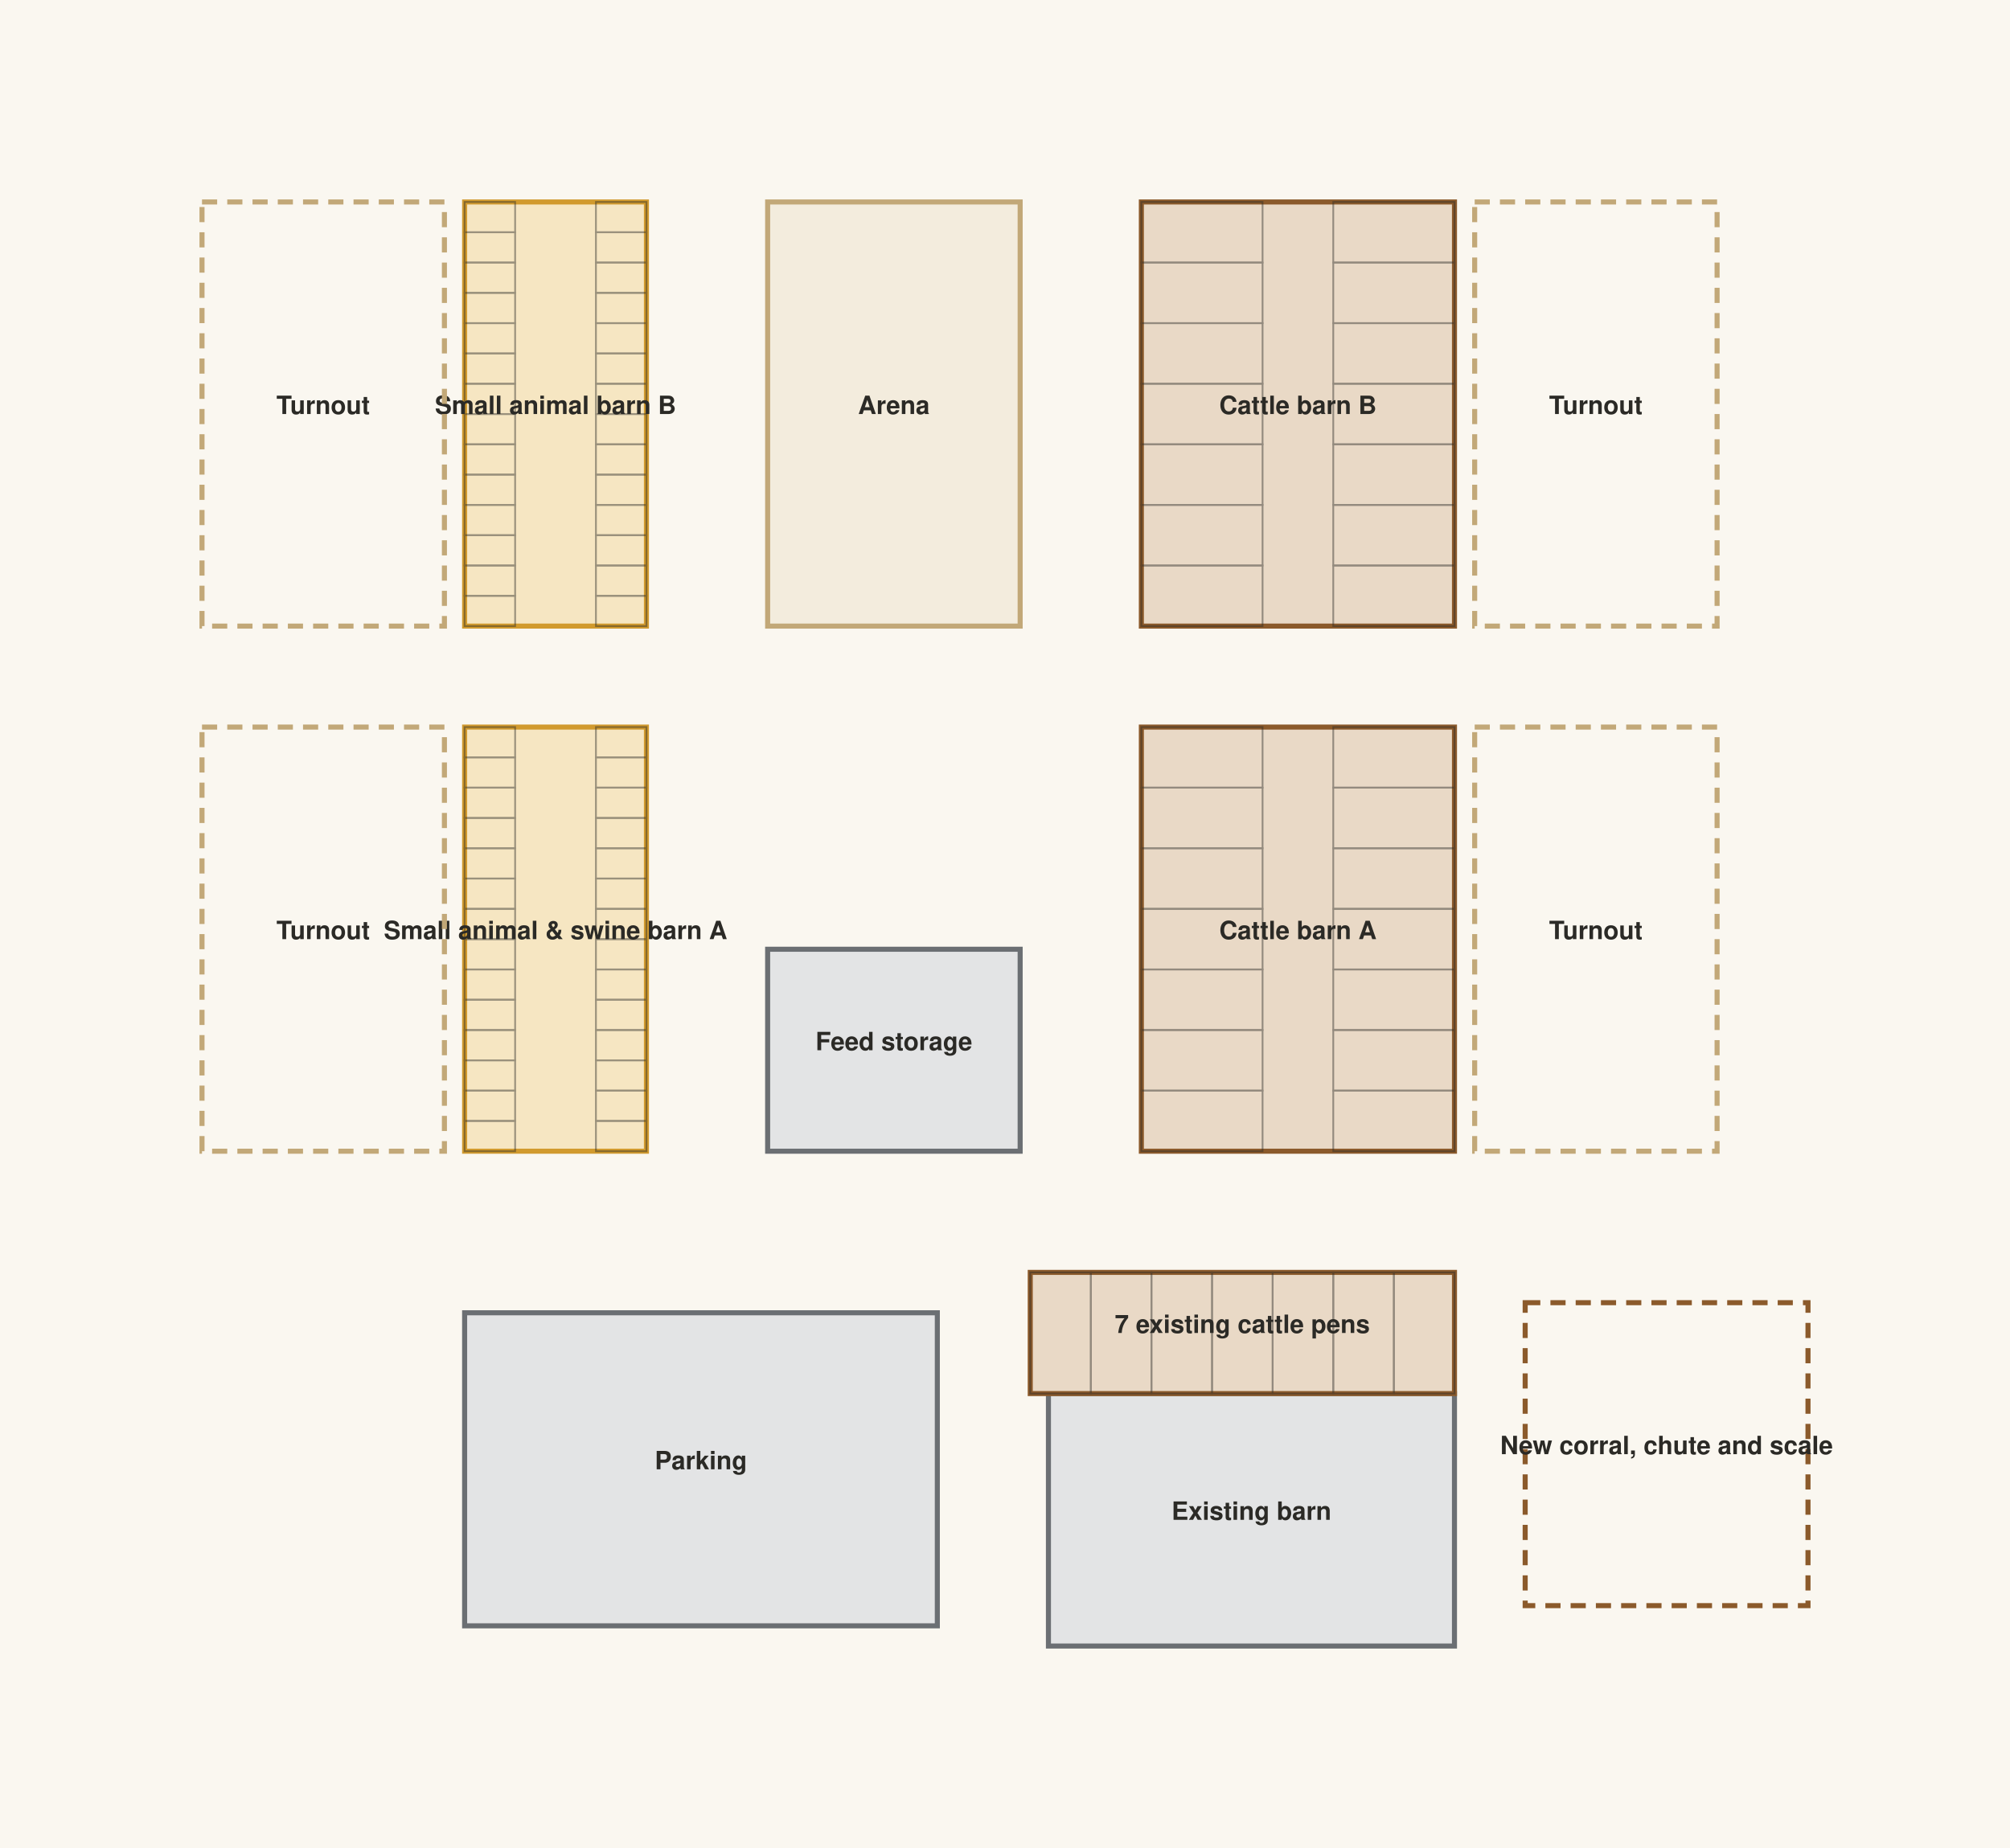
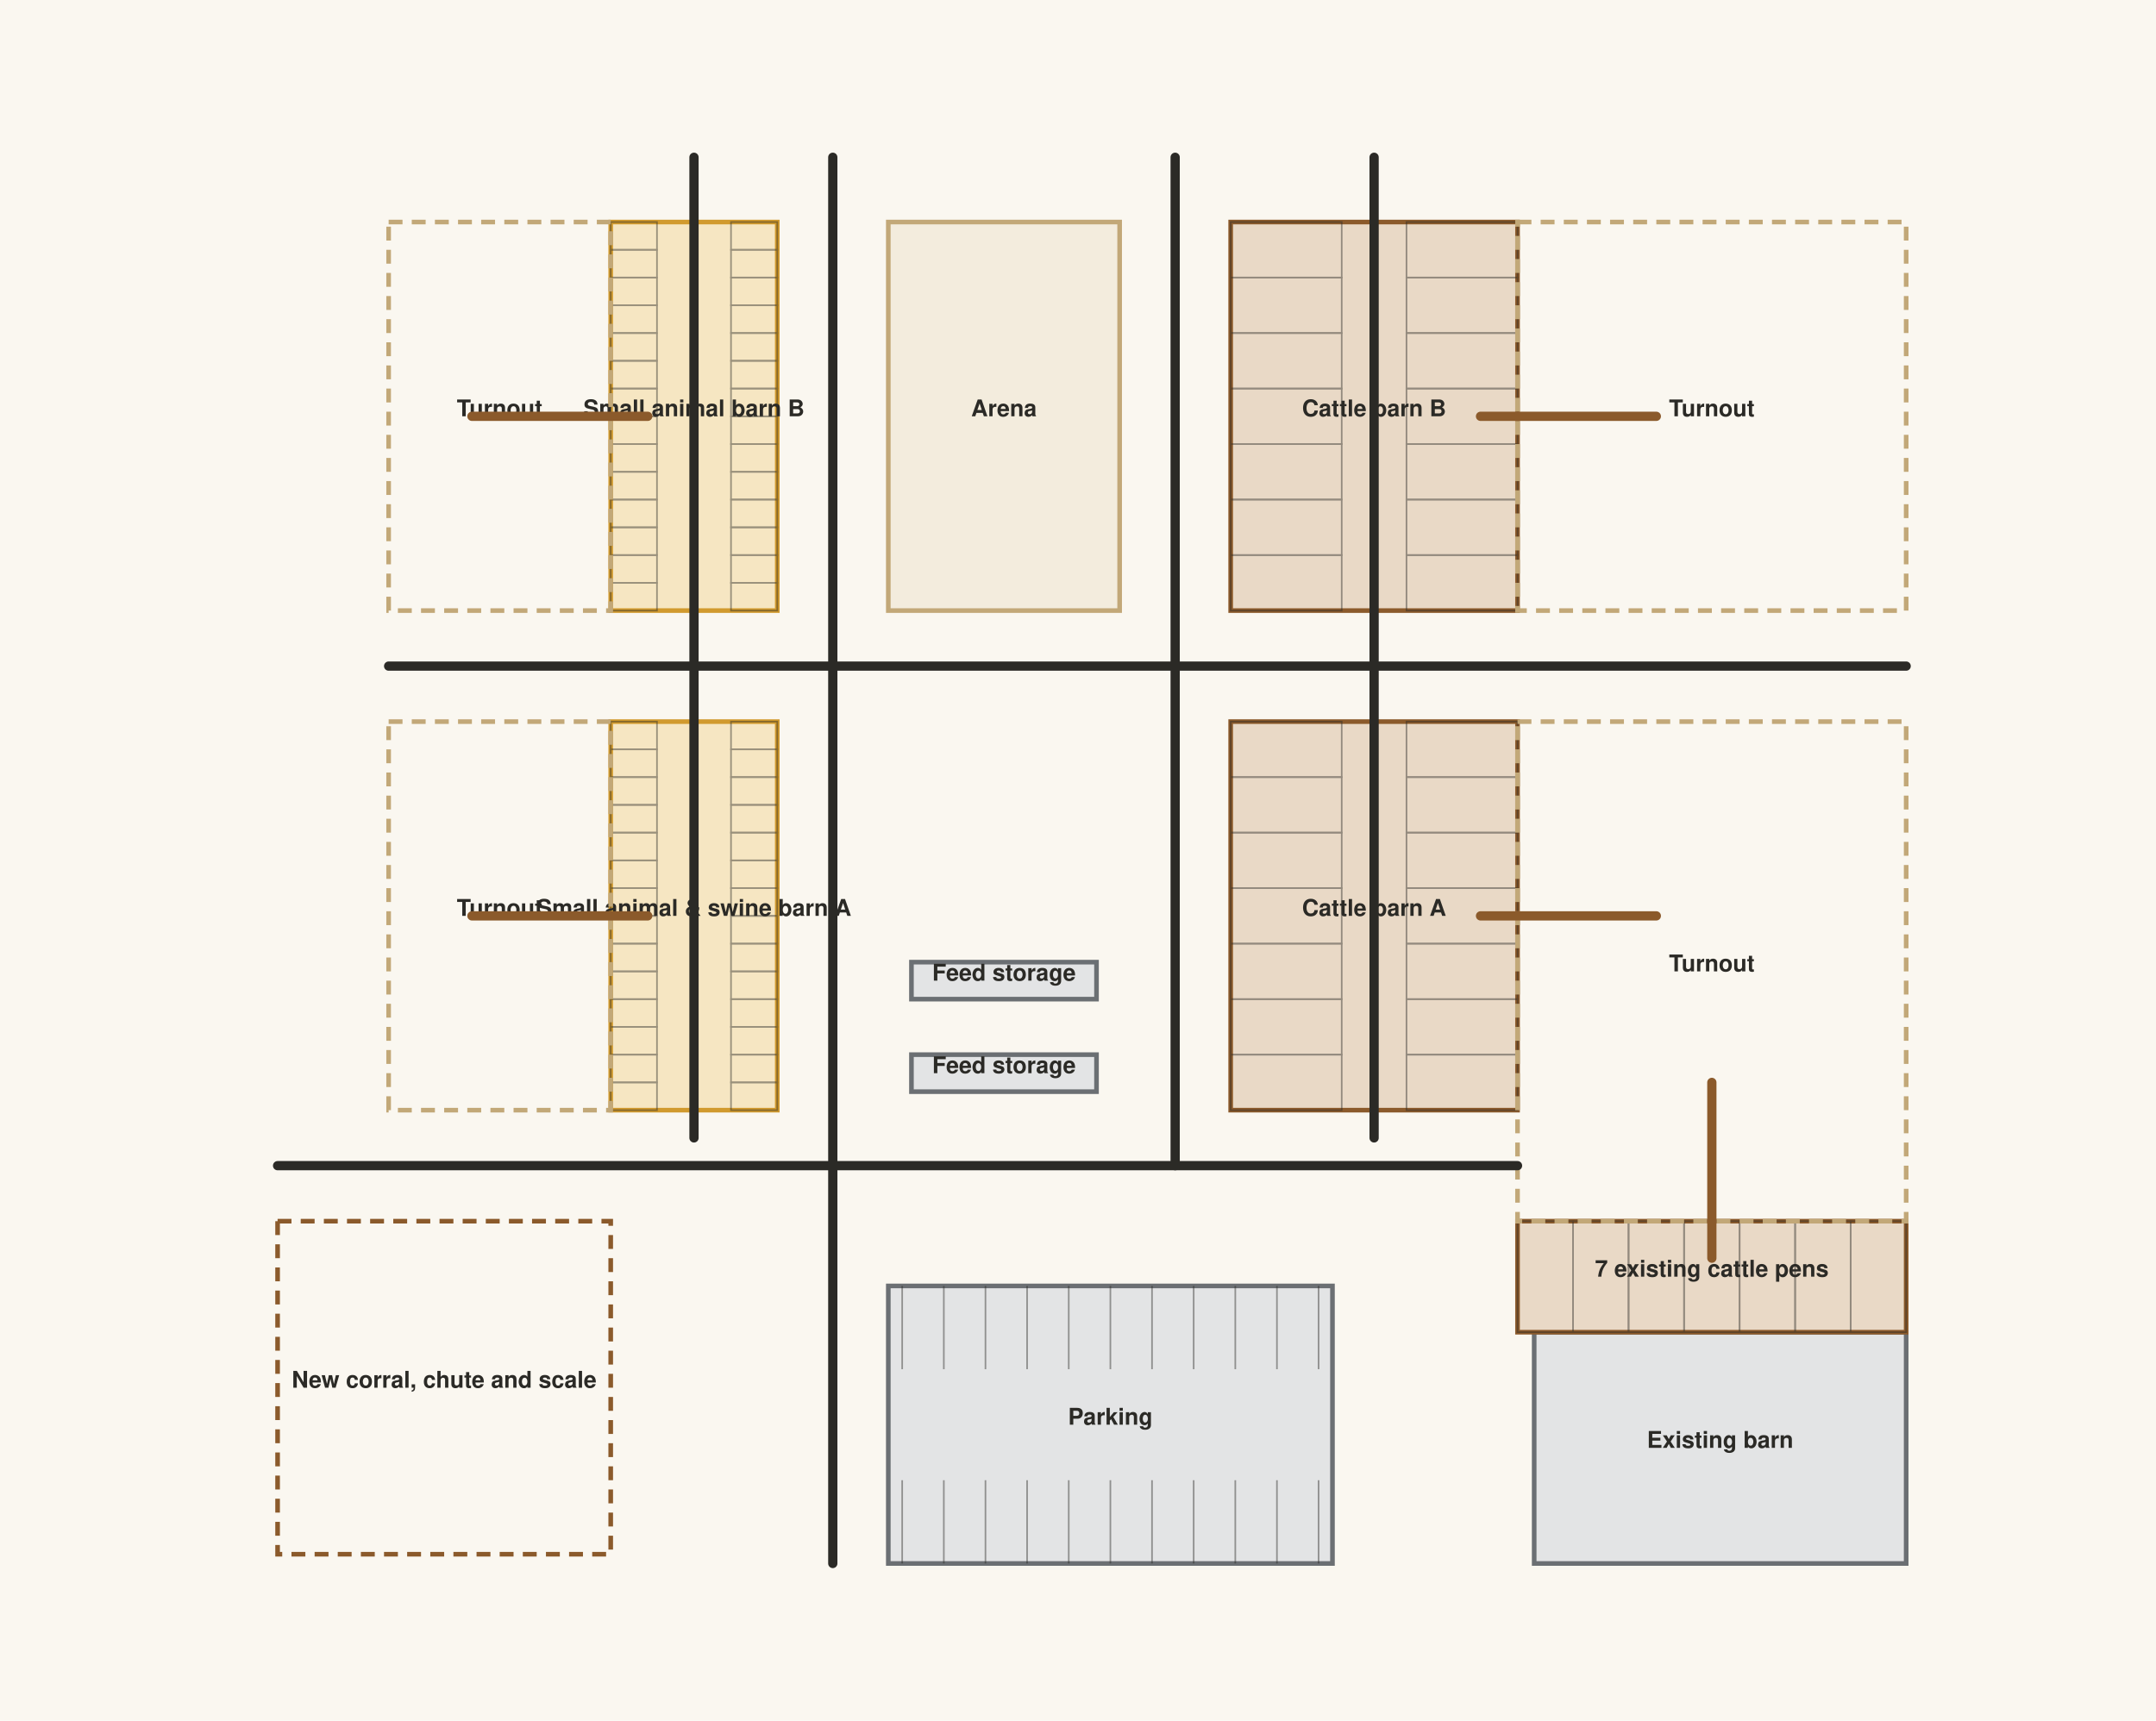
- <svg xmlns="http://www.w3.org/2000/svg" viewBox="-92 -40 398 366" font-family="Avenir Next,Helvetica,Arial,sans-serif">
-   <rect x="-92" y="-40" width="398" height="366" fill="#FAF7F0" />
+ <svg xmlns="http://www.w3.org/2000/svg" viewBox="-132 -48 466 372" font-family="Avenir Next,Helvetica,Arial,sans-serif">
+   <rect x="-132" y="-48" width="466" height="372" fill="#FAF7F0" />
  <g id="level-1">
    <g id="existing-barn">
-       <rect x="115.6" y="236" width="80.4" height="50" fill="#E3E4E5" stroke="#6B6F73" stroke-width="1" />
-       <text x="155.8" y="261.0" text-anchor="middle" font-size="5" font-weight="700" fill="#2B2A26">Existing barn</text>
+       <rect x="199.6" y="240" width="80.4" height="50" fill="#E3E4E5" stroke="#6B6F73" stroke-width="1" />
+       <text x="239.8" y="265.0" text-anchor="middle" font-size="5" font-weight="700" fill="#2B2A26">Existing barn</text>
    </g>
    <g id="existing-pens">
-       <rect x="112" y="212" width="84" height="24" fill="#E9D9C6" stroke="#8B5A2B" stroke-width="1" />
+       <rect x="196" y="216" width="84" height="24" fill="#E9D9C6" stroke="#8B5A2B" stroke-width="1" />
      <g fill="none" stroke="#2B2A26" stroke-width=".35" opacity=".45">
-         <rect x="112" y="212" width="12" height="24" />
-         <rect x="124" y="212" width="12" height="24" />
-         <rect x="136" y="212" width="12" height="24" />
-         <rect x="148" y="212" width="12" height="24" />
-         <rect x="160" y="212" width="12" height="24" />
-         <rect x="172" y="212" width="12" height="24" />
-         <rect x="184" y="212" width="12" height="24" />
+         <rect x="196" y="216" width="12" height="24" />
+         <rect x="208" y="216" width="12" height="24" />
+         <rect x="220" y="216" width="12" height="24" />
+         <rect x="232" y="216" width="12" height="24" />
+         <rect x="244" y="216" width="12" height="24" />
+         <rect x="256" y="216" width="12" height="24" />
+         <rect x="268" y="216" width="12" height="24" />
      </g>
-       <text x="154.0" y="224.0" text-anchor="middle" font-size="5" font-weight="700" fill="#2B2A26">7 existing cattle pens</text>
+       <text x="238.0" y="228.0" text-anchor="middle" font-size="5" font-weight="700" fill="#2B2A26">7 existing cattle pens</text>
    </g>
    <g id="handling">
-       <rect x="210" y="218" width="56" height="60" fill="none" stroke="#8B5A2B" stroke-width="1" stroke-dasharray="3 2" />
-       <text x="238.0" y="248.0" text-anchor="middle" font-size="5" font-weight="700" fill="#2B2A26">New corral, chute and scale</text>
+       <rect x="-72" y="216" width="72" height="72" fill="none" stroke="#8B5A2B" stroke-width="1" stroke-dasharray="3 2" />
+       <text x="-36.0" y="252.0" text-anchor="middle" font-size="5" font-weight="700" fill="#2B2A26">New corral, chute and scale</text>
    </g>
    <g id="parking">
-       <rect x="0" y="220" width="93.6" height="62" fill="#E3E4E5" stroke="#6B6F73" stroke-width="1" />
-       <text x="46.8" y="251.0" text-anchor="middle" font-size="5" font-weight="700" fill="#2B2A26">Parking</text>
+       <rect x="60" y="230" width="96" height="60" fill="#E3E4E5" stroke="#6B6F73" stroke-width="1" />
+       <g fill="none" stroke="#2B2A26" stroke-width=".35" opacity=".45">
+         <path d="M63 230v18M63 272v18" />
+         <path d="M72 230v18M72 272v18" />
+         <path d="M81 230v18M81 272v18" />
+         <path d="M90 230v18M90 272v18" />
+         <path d="M99 230v18M99 272v18" />
+         <path d="M108 230v18M108 272v18" />
+         <path d="M117 230v18M117 272v18" />
+         <path d="M126 230v18M126 272v18" />
+         <path d="M135 230v18M135 272v18" />
+         <path d="M144 230v18M144 272v18" />
+         <path d="M153 230v18M153 272v18" />
+       </g>
+       <text x="108.0" y="260.0" text-anchor="middle" font-size="5" font-weight="700" fill="#2B2A26">Parking</text>
    </g>
  </g>
  <g id="level-2">
    <g id="cattle-a">
-       <rect x="134" y="104" width="62" height="84" fill="#E9D9C6" stroke="#8B5A2B" stroke-width="1" />
+       <rect x="134" y="108" width="62" height="84" fill="#E9D9C6" stroke="#8B5A2B" stroke-width="1" />
      <g fill="none" stroke="#2B2A26" stroke-width=".35" opacity=".45">
-         <rect x="134" y="104" width="24" height="12" />
-         <rect x="134" y="116" width="24" height="12" />
-         <rect x="134" y="128" width="24" height="12" />
-         <rect x="134" y="140" width="24" height="12" />
-         <rect x="134" y="152" width="24" height="12" />
-         <rect x="134" y="164" width="24" height="12" />
-         <rect x="134" y="176" width="24" height="12" />
-         <rect x="172" y="104" width="24" height="12" />
-         <rect x="172" y="116" width="24" height="12" />
-         <rect x="172" y="128" width="24" height="12" />
-         <rect x="172" y="140" width="24" height="12" />
-         <rect x="172" y="152" width="24" height="12" />
-         <rect x="172" y="164" width="24" height="12" />
-         <rect x="172" y="176" width="24" height="12" />
+         <rect x="134" y="108" width="24" height="12" />
+         <rect x="134" y="120" width="24" height="12" />
+         <rect x="134" y="132" width="24" height="12" />
+         <rect x="134" y="144" width="24" height="12" />
+         <rect x="134" y="156" width="24" height="12" />
+         <rect x="134" y="168" width="24" height="12" />
+         <rect x="134" y="180" width="24" height="12" />
+         <rect x="172" y="108" width="24" height="12" />
+         <rect x="172" y="120" width="24" height="12" />
+         <rect x="172" y="132" width="24" height="12" />
+         <rect x="172" y="144" width="24" height="12" />
+         <rect x="172" y="156" width="24" height="12" />
+         <rect x="172" y="168" width="24" height="12" />
+         <rect x="172" y="180" width="24" height="12" />
      </g>
-       <text x="165.0" y="146.0" text-anchor="middle" font-size="5" font-weight="700" fill="#2B2A26">Cattle barn A</text>
+       <text x="165.0" y="150.0" text-anchor="middle" font-size="5" font-weight="700" fill="#2B2A26">Cattle barn A</text>
    </g>
    <g id="small-a">
-       <rect x="0" y="104" width="36" height="84" fill="#F6E6C2" stroke="#D19A2E" stroke-width="1" />
+       <rect x="0" y="108" width="36" height="84" fill="#F6E6C2" stroke="#D19A2E" stroke-width="1" />
      <g fill="none" stroke="#2B2A26" stroke-width=".35" opacity=".45">
-         <rect x="0" y="104" width="10" height="6" />
-         <rect x="0" y="110" width="10" height="6" />
-         <rect x="0" y="116" width="10" height="6" />
-         <rect x="0" y="122" width="10" height="6" />
-         <rect x="0" y="128" width="10" height="6" />
-         <rect x="0" y="134" width="10" height="6" />
-         <rect x="0" y="140" width="10" height="6" />
-         <rect x="0" y="146" width="10" height="6" />
-         <rect x="0" y="152" width="10" height="6" />
-         <rect x="0" y="158" width="10" height="6" />
-         <rect x="0" y="164" width="10" height="6" />
-         <rect x="0" y="170" width="10" height="6" />
-         <rect x="0" y="176" width="10" height="6" />
-         <rect x="0" y="182" width="10" height="6" />
-         <rect x="26" y="104" width="10" height="6" />
-         <rect x="26" y="110" width="10" height="6" />
-         <rect x="26" y="116" width="10" height="6" />
-         <rect x="26" y="122" width="10" height="6" />
-         <rect x="26" y="128" width="10" height="6" />
-         <rect x="26" y="134" width="10" height="6" />
-         <rect x="26" y="140" width="10" height="6" />
-         <rect x="26" y="146" width="10" height="6" />
-         <rect x="26" y="152" width="10" height="6" />
-         <rect x="26" y="158" width="10" height="6" />
-         <rect x="26" y="164" width="10" height="6" />
-         <rect x="26" y="170" width="10" height="6" />
-         <rect x="26" y="176" width="10" height="6" />
-         <rect x="26" y="182" width="10" height="6" />
+         <rect x="0" y="108" width="10" height="6" />
+         <rect x="0" y="114" width="10" height="6" />
+         <rect x="0" y="120" width="10" height="6" />
+         <rect x="0" y="126" width="10" height="6" />
+         <rect x="0" y="132" width="10" height="6" />
+         <rect x="0" y="138" width="10" height="6" />
+         <rect x="0" y="144" width="10" height="6" />
+         <rect x="0" y="150" width="10" height="6" />
+         <rect x="0" y="156" width="10" height="6" />
+         <rect x="0" y="162" width="10" height="6" />
+         <rect x="0" y="168" width="10" height="6" />
+         <rect x="0" y="174" width="10" height="6" />
+         <rect x="0" y="180" width="10" height="6" />
+         <rect x="0" y="186" width="10" height="6" />
+         <rect x="26" y="108" width="10" height="6" />
+         <rect x="26" y="114" width="10" height="6" />
+         <rect x="26" y="120" width="10" height="6" />
+         <rect x="26" y="126" width="10" height="6" />
+         <rect x="26" y="132" width="10" height="6" />
+         <rect x="26" y="138" width="10" height="6" />
+         <rect x="26" y="144" width="10" height="6" />
+         <rect x="26" y="150" width="10" height="6" />
+         <rect x="26" y="156" width="10" height="6" />
+         <rect x="26" y="162" width="10" height="6" />
+         <rect x="26" y="168" width="10" height="6" />
+         <rect x="26" y="174" width="10" height="6" />
+         <rect x="26" y="180" width="10" height="6" />
+         <rect x="26" y="186" width="10" height="6" />
      </g>
-       <text x="18.0" y="146.0" text-anchor="middle" font-size="5" font-weight="700" fill="#2B2A26">Small animal &amp; swine barn A</text>
+       <text x="18.0" y="150.0" text-anchor="middle" font-size="5" font-weight="700" fill="#2B2A26">Small animal &amp; swine barn A</text>
    </g>
-     <g id="feed">
-       <rect x="60" y="148" width="50" height="40" fill="#E3E4E5" stroke="#6B6F73" stroke-width="1" />
-       <text x="85.0" y="168.0" text-anchor="middle" font-size="5" font-weight="700" fill="#2B2A26">Feed storage</text>
+     <g id="feed-1">
+       <rect x="65" y="180" width="40" height="8" fill="#E3E4E5" stroke="#6B6F73" stroke-width="1" />
+       <text x="85.0" y="184.0" text-anchor="middle" font-size="5" font-weight="700" fill="#2B2A26">Feed storage</text>
    </g>
    <g id="turnout-cattle-a">
-       <rect x="200" y="104" width="48" height="84" fill="none" stroke="#C2A878" stroke-width="1" stroke-dasharray="3 2" />
-       <text x="224.0" y="146.0" text-anchor="middle" font-size="5" font-weight="700" fill="#2B2A26">Turnout</text>
+       <rect x="196" y="108" width="84" height="108" fill="none" stroke="#C2A878" stroke-width="1" stroke-dasharray="3 2" />
+       <text x="238.0" y="162.0" text-anchor="middle" font-size="5" font-weight="700" fill="#2B2A26">Turnout</text>
    </g>
    <g id="turnout-small-a">
-       <rect x="-52" y="104" width="48" height="84" fill="none" stroke="#C2A878" stroke-width="1" stroke-dasharray="3 2" />
-       <text x="-28.0" y="146.0" text-anchor="middle" font-size="5" font-weight="700" fill="#2B2A26">Turnout</text>
+       <rect x="-48" y="108" width="48" height="84" fill="none" stroke="#C2A878" stroke-width="1" stroke-dasharray="3 2" />
+       <text x="-24.0" y="150.0" text-anchor="middle" font-size="5" font-weight="700" fill="#2B2A26">Turnout</text>
    </g>
  </g>
  <g id="level-3">
    <g id="cattle-b">
      <rect x="134" y="0" width="62" height="84" fill="#E9D9C6" stroke="#8B5A2B" stroke-width="1" />
      <g fill="none" stroke="#2B2A26" stroke-width=".35" opacity=".45">
        <rect x="134" y="0" width="24" height="12" />
        <rect x="134" y="12" width="24" height="12" />
        <rect x="134" y="24" width="24" height="12" />
        <rect x="134" y="36" width="24" height="12" />
        <rect x="134" y="48" width="24" height="12" />
        <rect x="134" y="60" width="24" height="12" />
        <rect x="134" y="72" width="24" height="12" />
        <rect x="172" y="0" width="24" height="12" />
        <rect x="172" y="12" width="24" height="12" />
        <rect x="172" y="24" width="24" height="12" />
        <rect x="172" y="36" width="24" height="12" />
        <rect x="172" y="48" width="24" height="12" />
        <rect x="172" y="60" width="24" height="12" />
        <rect x="172" y="72" width="24" height="12" />
      </g>
      <text x="165.0" y="42.0" text-anchor="middle" font-size="5" font-weight="700" fill="#2B2A26">Cattle barn B</text>
    </g>
    <g id="small-b">
      <rect x="0" y="0" width="36" height="84" fill="#F6E6C2" stroke="#D19A2E" stroke-width="1" />
      <g fill="none" stroke="#2B2A26" stroke-width=".35" opacity=".45">
        <rect x="0" y="0" width="10" height="6" />
        <rect x="0" y="6" width="10" height="6" />
        <rect x="0" y="12" width="10" height="6" />
        <rect x="0" y="18" width="10" height="6" />
        <rect x="0" y="24" width="10" height="6" />
        <rect x="0" y="30" width="10" height="6" />
        <rect x="0" y="36" width="10" height="6" />
        <rect x="0" y="42" width="10" height="6" />
        <rect x="0" y="48" width="10" height="6" />
        <rect x="0" y="54" width="10" height="6" />
        <rect x="0" y="60" width="10" height="6" />
        <rect x="0" y="66" width="10" height="6" />
        <rect x="0" y="72" width="10" height="6" />
        <rect x="0" y="78" width="10" height="6" />
        <rect x="26" y="0" width="10" height="6" />
        <rect x="26" y="6" width="10" height="6" />
        <rect x="26" y="12" width="10" height="6" />
        <rect x="26" y="18" width="10" height="6" />
        <rect x="26" y="24" width="10" height="6" />
        <rect x="26" y="30" width="10" height="6" />
        <rect x="26" y="36" width="10" height="6" />
        <rect x="26" y="42" width="10" height="6" />
        <rect x="26" y="48" width="10" height="6" />
        <rect x="26" y="54" width="10" height="6" />
        <rect x="26" y="60" width="10" height="6" />
        <rect x="26" y="66" width="10" height="6" />
        <rect x="26" y="72" width="10" height="6" />
        <rect x="26" y="78" width="10" height="6" />
      </g>
      <text x="18.0" y="42.0" text-anchor="middle" font-size="5" font-weight="700" fill="#2B2A26">Small animal barn B</text>
    </g>
    <g id="arena">
      <rect x="60" y="0" width="50" height="84" fill="#F3ECDD" stroke="#C2A878" stroke-width="1" />
      <text x="85.0" y="42.0" text-anchor="middle" font-size="5" font-weight="700" fill="#2B2A26">Arena</text>
    </g>
+     <g id="feed-2">
+       <rect x="65" y="160" width="40" height="8" fill="#E3E4E5" stroke="#6B6F73" stroke-width="1" />
+       <text x="85.0" y="164.0" text-anchor="middle" font-size="5" font-weight="700" fill="#2B2A26">Feed storage</text>
+     </g>
    <g id="turnout-cattle-b">
-       <rect x="200" y="0" width="48" height="84" fill="none" stroke="#C2A878" stroke-width="1" stroke-dasharray="3 2" />
-       <text x="224.0" y="42.0" text-anchor="middle" font-size="5" font-weight="700" fill="#2B2A26">Turnout</text>
+       <rect x="196" y="0" width="84" height="84" fill="none" stroke="#C2A878" stroke-width="1" stroke-dasharray="3 2" />
+       <text x="238.0" y="42.0" text-anchor="middle" font-size="5" font-weight="700" fill="#2B2A26">Turnout</text>
    </g>
    <g id="turnout-small-b">
-       <rect x="-52" y="0" width="48" height="84" fill="none" stroke="#C2A878" stroke-width="1" stroke-dasharray="3 2" />
-       <text x="-28.0" y="42.0" text-anchor="middle" font-size="5" font-weight="700" fill="#2B2A26">Turnout</text>
+       <rect x="-48" y="0" width="48" height="84" fill="none" stroke="#C2A878" stroke-width="1" stroke-dasharray="3 2" />
+       <text x="-24.0" y="42.0" text-anchor="middle" font-size="5" font-weight="700" fill="#2B2A26">Turnout</text>
    </g>
  </g>
+   <g id="circulation">
+     <line id="lane-west" x1="48.0" y1="-14" x2="48.0" y2="290" stroke="#2B2A26" stroke-width="2" stroke-linecap="round" />
+     <line id="lane-east" x1="122.0" y1="-14" x2="122.0" y2="204.0" stroke="#2B2A26" stroke-width="2" stroke-linecap="round" />
+     <line id="drive-cross" x1="-72" y1="204.0" x2="196" y2="204.0" stroke="#2B2A26" stroke-width="2" stroke-linecap="round" />
+     <line id="lane-mid" x1="-48" y1="96.0" x2="280" y2="96.0" stroke="#2B2A26" stroke-width="2" stroke-linecap="round" />
+     <line id="aisle-cattle" x1="165.0" y1="-14" x2="165.0" y2="198" stroke="#2B2A26" stroke-width="2" stroke-linecap="round" />
+     <line id="aisle-small" x1="18.0" y1="-14" x2="18.0" y2="198" stroke="#2B2A26" stroke-width="2" stroke-linecap="round" />
+     <line id="an-cattle-a" x1="188" y1="150.0" x2="226" y2="150.0" stroke="#8B5A2B" stroke-width="2" stroke-linecap="round" />
+     <line id="an-cattle-b" x1="188" y1="42.0" x2="226" y2="42.0" stroke="#8B5A2B" stroke-width="2" stroke-linecap="round" />
+     <line id="an-small-a" x1="8" y1="150.0" x2="-30" y2="150.0" stroke="#8B5A2B" stroke-width="2" stroke-linecap="round" />
+     <line id="an-small-b" x1="8" y1="42.0" x2="-30" y2="42.0" stroke="#8B5A2B" stroke-width="2" stroke-linecap="round" />
+     <line id="an-pens" x1="238.0" y1="224" x2="238.0" y2="186" stroke="#8B5A2B" stroke-width="2" stroke-linecap="round" />
+   </g>
</svg>
